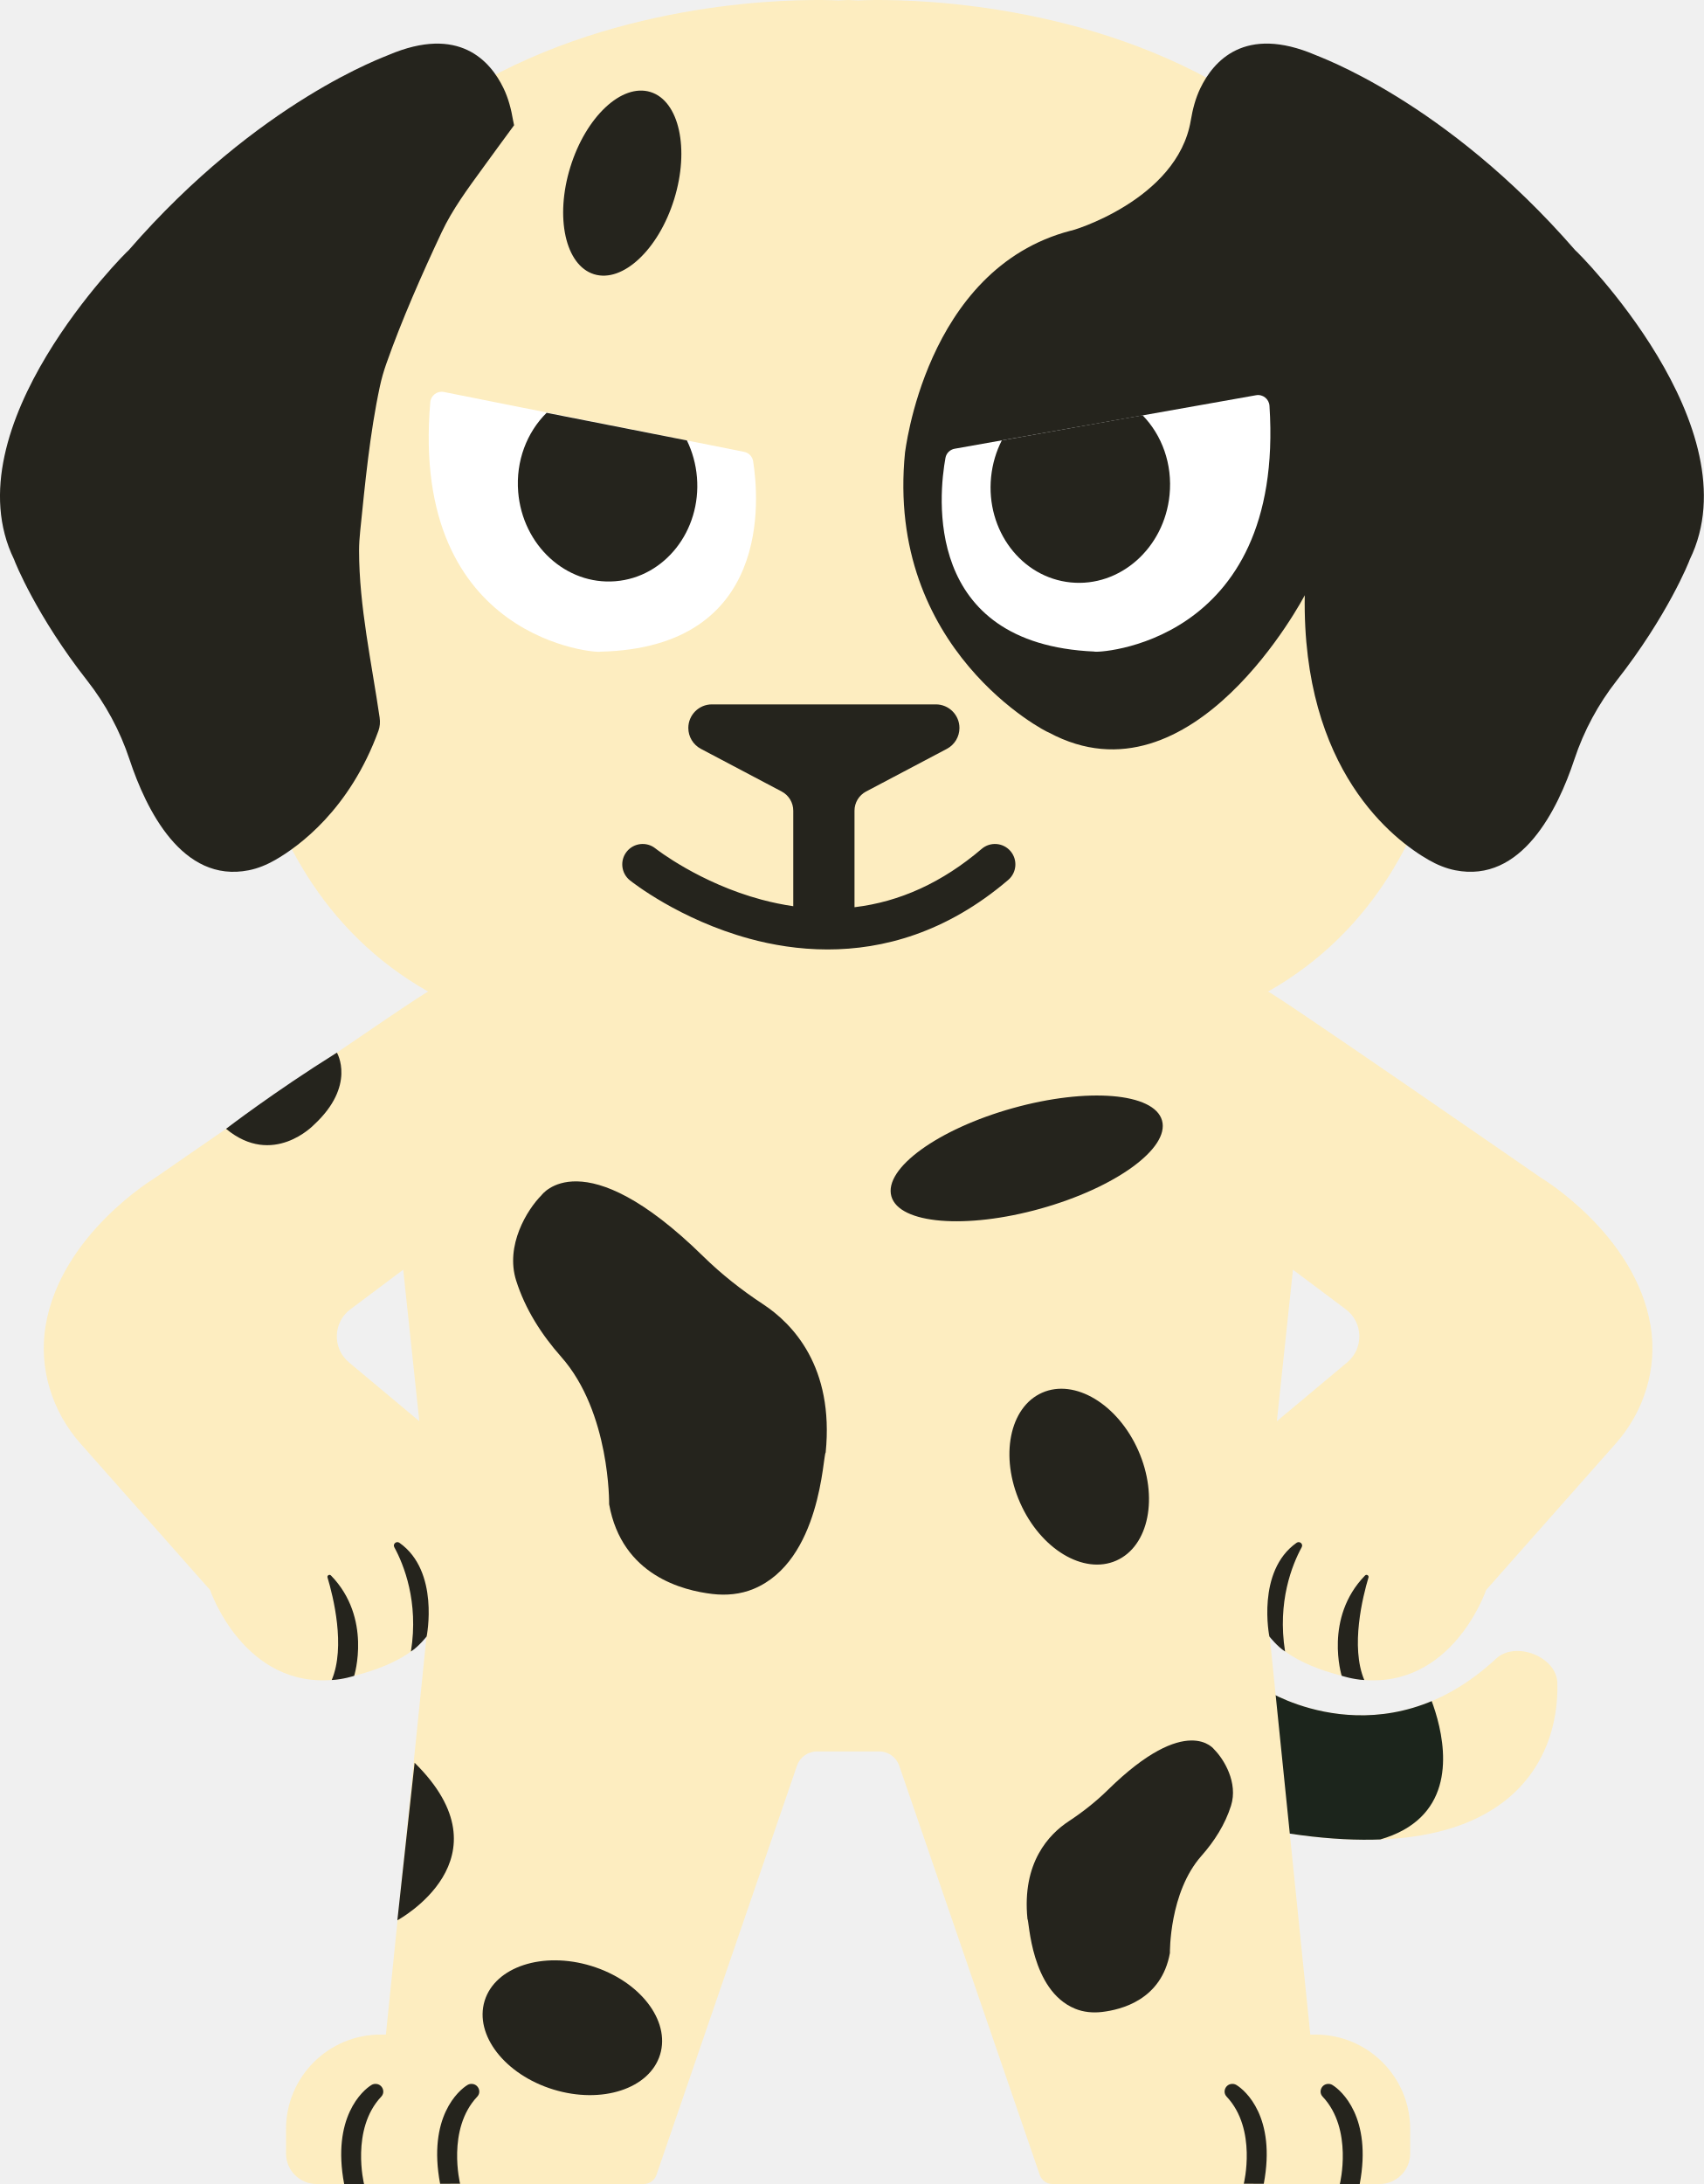
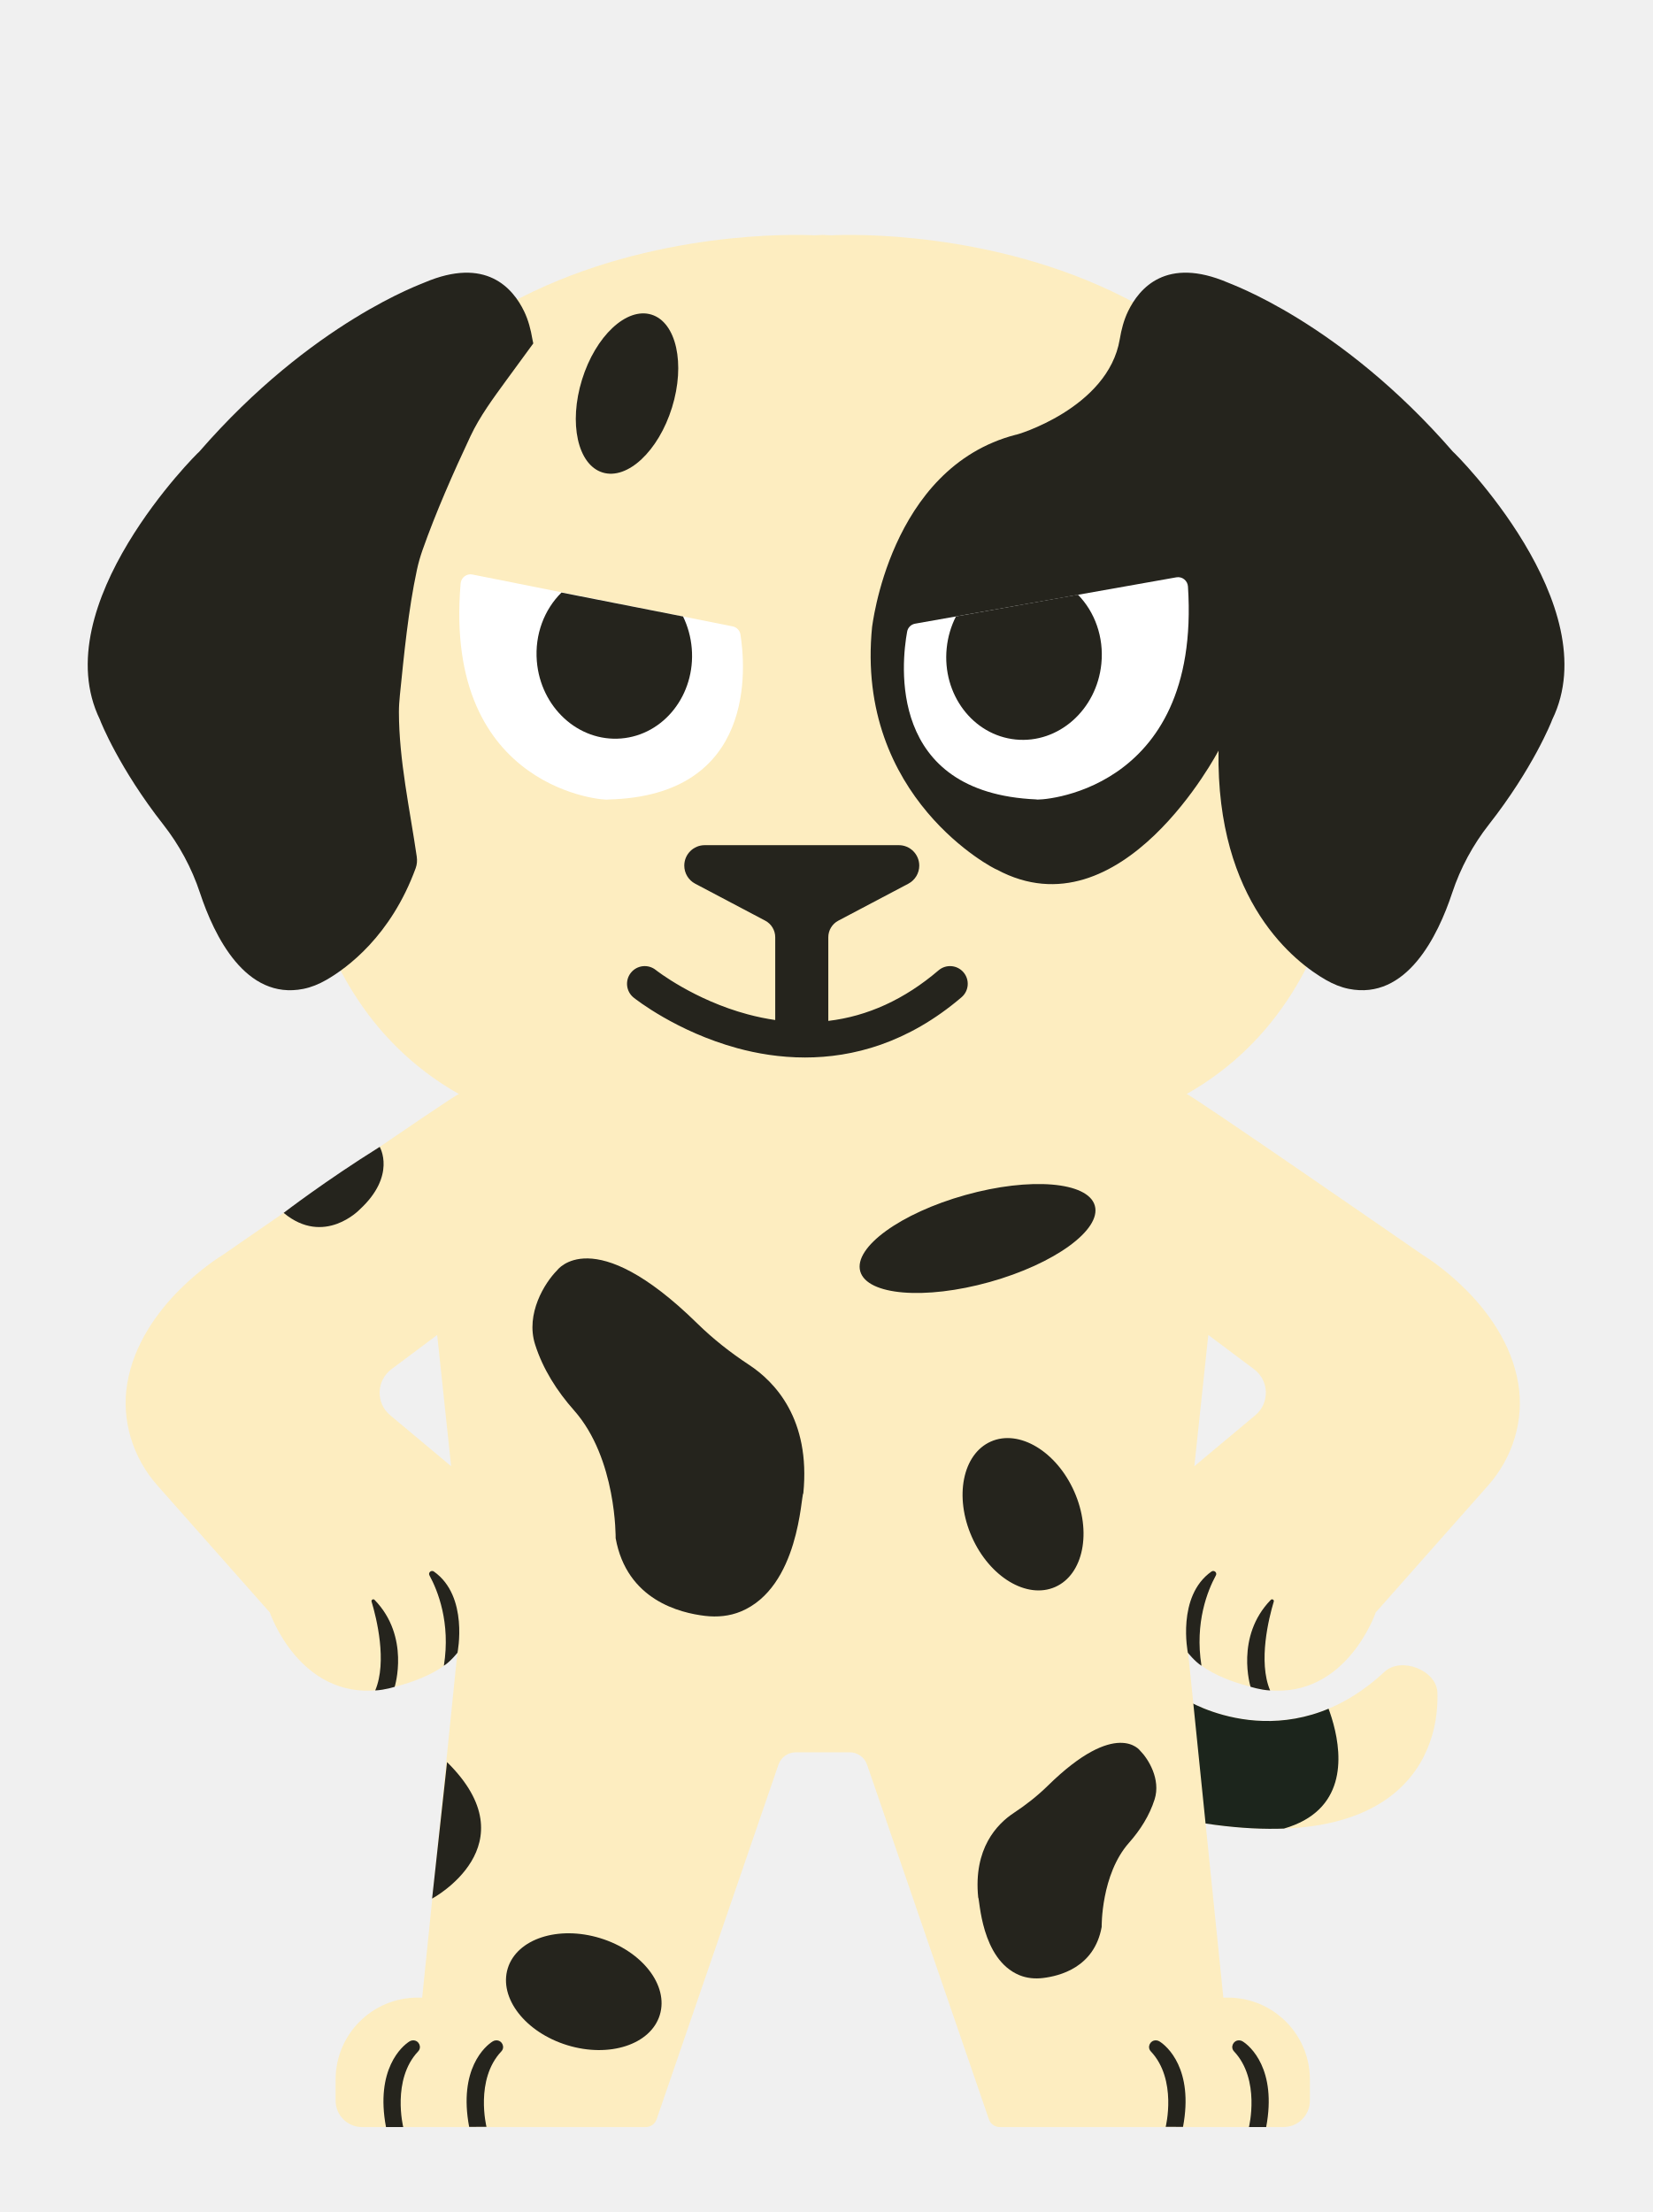
- <svg xmlns="http://www.w3.org/2000/svg" id="Layer_2" data-name="Layer 2" width="188.57" height="241.65" viewBox="0 0 188.57 241.65">
+ <svg xmlns="http://www.w3.org/2000/svg" id="Layer_2" data-name="Layer 2" width="188.57" height="252.496" viewBox="0 -30 188.57 282.496">
  <defs>
    <clipPath id="clippath">
      <path d="M140.285,187.101s12.839,7.998,25.294-3.582c2.143-1.993,6.678-.214,6.772,2.659.29,8.859-5.924,23.051-38.025,14.994,0,0,1.106-2.615,1.107-2.617.044-.103,4.852-11.454,4.852-11.454Z" style="fill: none;" />
    </clipPath>
  </defs>
  <g id="Layer_2-2" data-name="Layer 2">
    <g>
      <g>
        <path d="M140.285,187.101s12.839,7.998,25.294-3.582c2.143-1.993,6.678-.214,6.772,2.659.29,8.859-5.924,23.051-38.025,14.994,0,0,1.106-2.615,1.107-2.617.044-.103,4.852-11.454,4.852-11.454Z" style="fill: #fdedc0;" />
        <g style="clip-path: url(#clippath);">
          <path d="M157.736,186.525s12.194,24.171-24.044,16.146c.613-12.754,3.917-18.688,4.26-18.734s19.784,2.587,19.784,2.587Z" style="fill: #1c251c;" />
        </g>
      </g>
      <path d="M182.672,146.693c-1.689-10.157-12.147-16.389-12.147-16.389,0,0-30.082-20.826-30.204-20.582,23.871-13.519,20.948-44.94,21.435-45.671C163.949-4.151,94.955.051,94.955.051L93.859,0l-1.096.051S23.769-4.151,25.962,64.051c.487.731-2.436,32.152,21.435,45.671-.122-.244-30.204,20.582-30.204,20.582,0,0-10.458,6.232-12.147,16.389-.779,4.684.705,9.464,3.852,13.02l14.354,16.217s3.726,11.011,13.897,9.919c.056-.006.111-.014.166-.023.848-.143,7.618-1.378,9.899-4.857,0,.061-4.506,44.149-4.506,44.149h-.594c-5.776,0-10.459,4.682-10.459,10.459v2.695c0,1.867,1.513,3.38,3.38,3.38h36.213c.631,0,1.193-.401,1.398-.998l15.556-45.284c.325-.946,1.215-1.581,2.215-1.581h6.887c1,0,1.89.635,2.215,1.581l15.556,45.284c.205.597.767.998,1.398.998h36.213c1.867,0,3.38-1.513,3.38-3.38v-2.695c0-5.776-4.682-10.459-10.459-10.459h-.594s-4.506-44.088-4.506-44.149c2.237,3.411,8.788,4.666,9.842,4.848.092.016.185.029.278.038,10.129,1.046,13.841-9.925,13.841-9.925l14.354-16.217c3.147-3.556,4.631-8.335,3.852-13.02ZM38.618,150.739c-1.853-1.549-1.776-4.421.157-5.869l5.85-4.381,1.781,16.761-7.789-6.511ZM149.1,150.739l-7.789,6.511,1.781-16.761,5.85,4.381c1.933,1.448,2.01,4.32.157,5.869Z" style="fill: #fdedc0;" />
      <path d="M144.399,65.863s-12.388,23.746-28.313,15.194c-.21,0-18.124-9.122-15.924-31.016,0,.342,2.095-20.297,18.334-24.516-.101.11,11.807-3.359,13.289-12.198.208-1.239.522-2.459,1.062-3.573,1.435-2.963,4.881-7.019,12.731-3.67.079.086,14.3,4.96,28.758,21.608.21.114,19.8,19.613,12.676,34.208-.088.289-2.489,6.26-8.083,13.393-2.03,2.589-3.634,5.535-4.694,8.737-1.824,5.51-5.826,13.734-13.202,12.258-1.02-.204-1.995-.61-2.913-1.135-3.848-2.202-14.04-9.876-13.721-29.291Z" style="fill: #25241d;" />
      <path d="M42.015,79.4c-.877-6.028-2.271-12.314-2.277-18.47,0-.723.051-1.443.125-2.162.536-5.24,1.065-10.818,2.177-16.008.182-.849.422-1.685.71-2.504,1.702-4.834,3.938-9.894,6.126-14.553,1.185-2.523,2.904-4.839,4.539-7.087,1.152-1.583,2.309-3.174,3.48-4.758-.039-.175-.08-.35-.11-.529-.208-1.239-.522-2.459-1.062-3.573-1.435-2.963-4.881-7.019-12.731-3.67-.079.086-14.3,4.96-28.758,21.608-.21.114-19.8,19.613-12.676,34.208.088.289,2.489,6.26,8.083,13.393,2.03,2.589,3.634,5.535,4.694,8.737,1.824,5.51,5.826,13.734,13.202,12.258,1.02-.204,1.995-.61,2.913-1.135,2.641-1.511,8.263-5.605,11.432-14.293.169-.464.204-.966.133-1.454,0-.002,0-.005-.001-.007Z" style="fill: #25241d;" />
      <g>
        <path d="M139.014,43.73l-33.359,5.92c-.517.092-.925.492-1.019,1.009-.728,3.997-2.592,20.606,16.487,21.434-.122.193,21.104-.514,19.372-27.193-.049-.753-.738-1.302-1.481-1.17Z" style="fill: #fff;" />
        <path d="M49.125,43.372l33.226,6.623c.515.103.914.511.997,1.03.643,4.012,2.157,20.657-16.935,21.081.118.195-21.088-.959-18.794-27.596.065-.752.765-1.286,1.505-1.138Z" style="fill: #fff;" />
        <path d="M111.833,94.174c-.811-.949-2.237-1.061-3.186-.251-4.338,3.706-9.048,5.86-14.078,6.457v-10.681c0-.889.492-1.706,1.279-2.121l8.943-4.721c.856-.452,1.392-1.341,1.392-2.309,0-1.442-1.169-2.611-2.611-2.611h-24.784c-1.442,0-2.611,1.169-2.611,2.611,0,.968.536,1.857,1.392,2.309l8.943,4.721c.787.415,1.279,1.232,1.279,2.121v10.569c-1.154-.168-2.322-.408-3.504-.724-6.861-1.835-11.666-5.601-11.75-5.668-.974-.778-2.395-.621-3.175.353-.78.974-.623,2.396.351,3.177.22.176,5.486,4.346,13.238,6.459,2.507.684,5.442,1.188,8.643,1.188,6.078,0,13.112-1.82,19.988-7.693.949-.811,1.061-2.237.251-3.186Z" style="fill: #25241d;" />
        <path d="M76.02,48.733l-15.524-3.058c-2.175,2.146-3.429,5.326-3.147,8.763.484,5.901,5.305,10.321,10.768,9.873s9.499-5.595,9.016-11.495c-.121-1.47-.511-2.849-1.113-4.083Z" style="fill: #25241d;" />
        <path d="M109.685,52.788c-.59,5.891,3.354,11.109,8.808,11.655s10.354-3.787,10.943-9.678c.344-3.432-.853-6.634-2.989-8.818l-15.576,2.779c-.624,1.223-1.039,2.594-1.186,4.062Z" style="fill: #25241d;" />
      </g>
      <ellipse cx="68.866" cy="20.261" rx="10.554" ry="6.015" transform="translate(29.13 80.045) rotate(-72.784)" style="fill: #25241d;" />
      <ellipse cx="113.626" cy="128.17" rx="15.553" ry="5.768" transform="translate(-30.324 35.344) rotate(-15.626)" style="fill: #25241d;" />
      <path d="M34.722,124.475s-4.516,4.733-9.705.424c0,0,5.294-4.074,12.268-8.43,0,0,2.174,3.641-2.563,8.006Z" style="fill: #25241d;" />
      <ellipse cx="63.343" cy="224.357" rx="7.151" ry="10.154" transform="translate(-169.728 219.225) rotate(-72.972)" style="fill: #25241d;" />
      <path d="M45.885,195.042l-1.908,17.429s12.696-6.808,1.908-17.429Z" style="fill: #25241d;" />
      <path d="M129.477,216.081s-.099-6.683,3.487-10.736c1.44-1.627,2.619-3.479,3.274-5.551.809-2.561-.807-5.168-1.852-6.214,0,0-2.992-4.158-11.77,4.46-1.329,1.305-2.794,2.458-4.349,3.482-2.152,1.417-5.185,4.547-4.557,10.802.203.161.339,7.891,5.259,9.926.944.391,1.983.485,2.998.365,2.093-.249,6.576-1.32,7.511-6.533Z" style="fill: #25241d;" />
      <path d="M67.413,166.441s.145-10.158-5.309-16.317c-2.19-2.473-3.984-5.287-4.981-8.436-1.232-3.892,1.223-7.857,2.81-9.448,0,0,4.544-6.323,17.895,6.77,2.021,1.982,4.249,3.734,6.614,5.29,3.272,2.152,7.885,6.908,6.936,16.416-.309.246-.509,11.996-7.986,15.093-1.435.594-3.014.74-4.556.557-3.181-.377-9.997-2.001-11.423-9.926Z" style="fill: #25241d;" />
      <ellipse cx="119.437" cy="163.386" rx="7.151" ry="10.154" transform="translate(-55.883 62.276) rotate(-23.86)" style="fill: #25241d;" />
      <g>
        <g>
          <path d="M41.111,230.696c-.968.583-4.414,3.572-3.023,10.954l2.2-.003s-1.495-6.057,1.906-9.663c.505-.535.102-1.416-.634-1.409-.008,0-.016,0-.023,0-.152.001-.296.042-.426.121Z" style="fill: #25241d;" />
          <path d="M51.735,230.696c-.968.583-4.419,3.547-3.028,10.929l2.213-.008s-1.502-6.027,1.898-9.633c.505-.535.102-1.416-.634-1.409-.008,0-.016,0-.023,0-.152.001-.296.042-.426.121Z" style="fill: #25241d;" />
        </g>
        <g>
          <path d="M147.46,230.696c.968.583,4.414,3.572,3.023,10.954l-2.2-.003s1.495-6.057-1.906-9.663c-.505-.535-.102-1.416.634-1.409.008,0,.016,0,.023,0,.152.001.296.042.426.121Z" style="fill: #25241d;" />
          <path d="M136.836,230.696c.968.583,4.419,3.547,3.028,10.929l-2.213-.008s1.502-6.027-1.898-9.633c-.505-.535-.102-1.416.634-1.409.008,0,.016,0,.023,0,.152.001.296.042.426.121Z" style="fill: #25241d;" />
        </g>
      </g>
      <path d="M36.247,174.541c.625,2.088,2.022,7.651.465,11.348,1.282-.068,2.504-.468,2.485-.466,0,0,2.007-6.404-2.57-11.104-.164-.168-.448-.003-.381.222Z" style="fill: #25241d;" />
      <path d="M45.481,182.729v-.015c.873-5.496-.794-9.595-1.843-11.522-.195-.358.234-.723.567-.489,4.477,3.153,3.012,10.367,3.012,10.367,0,0-.877,1.111-1.735,1.659Z" style="fill: #25241d;" />
      <g>
        <path d="M151.452,174.541c-.625,2.088-2.022,7.651-.465,11.348-1.282-.068-2.52-.478-2.502-.475,0,0-1.99-6.395,2.587-11.094.164-.168.448-.003.381.222Z" style="fill: #25241d;" />
        <path d="M142.218,182.729v-.015c-.873-5.496.794-9.595,1.843-11.522.195-.358-.234-.723-.567-.489-4.477,3.153-3.012,10.367-3.012,10.367,0,0,.877,1.111,1.735,1.659Z" style="fill: #25241d;" />
      </g>
    </g>
  </g>
</svg>
